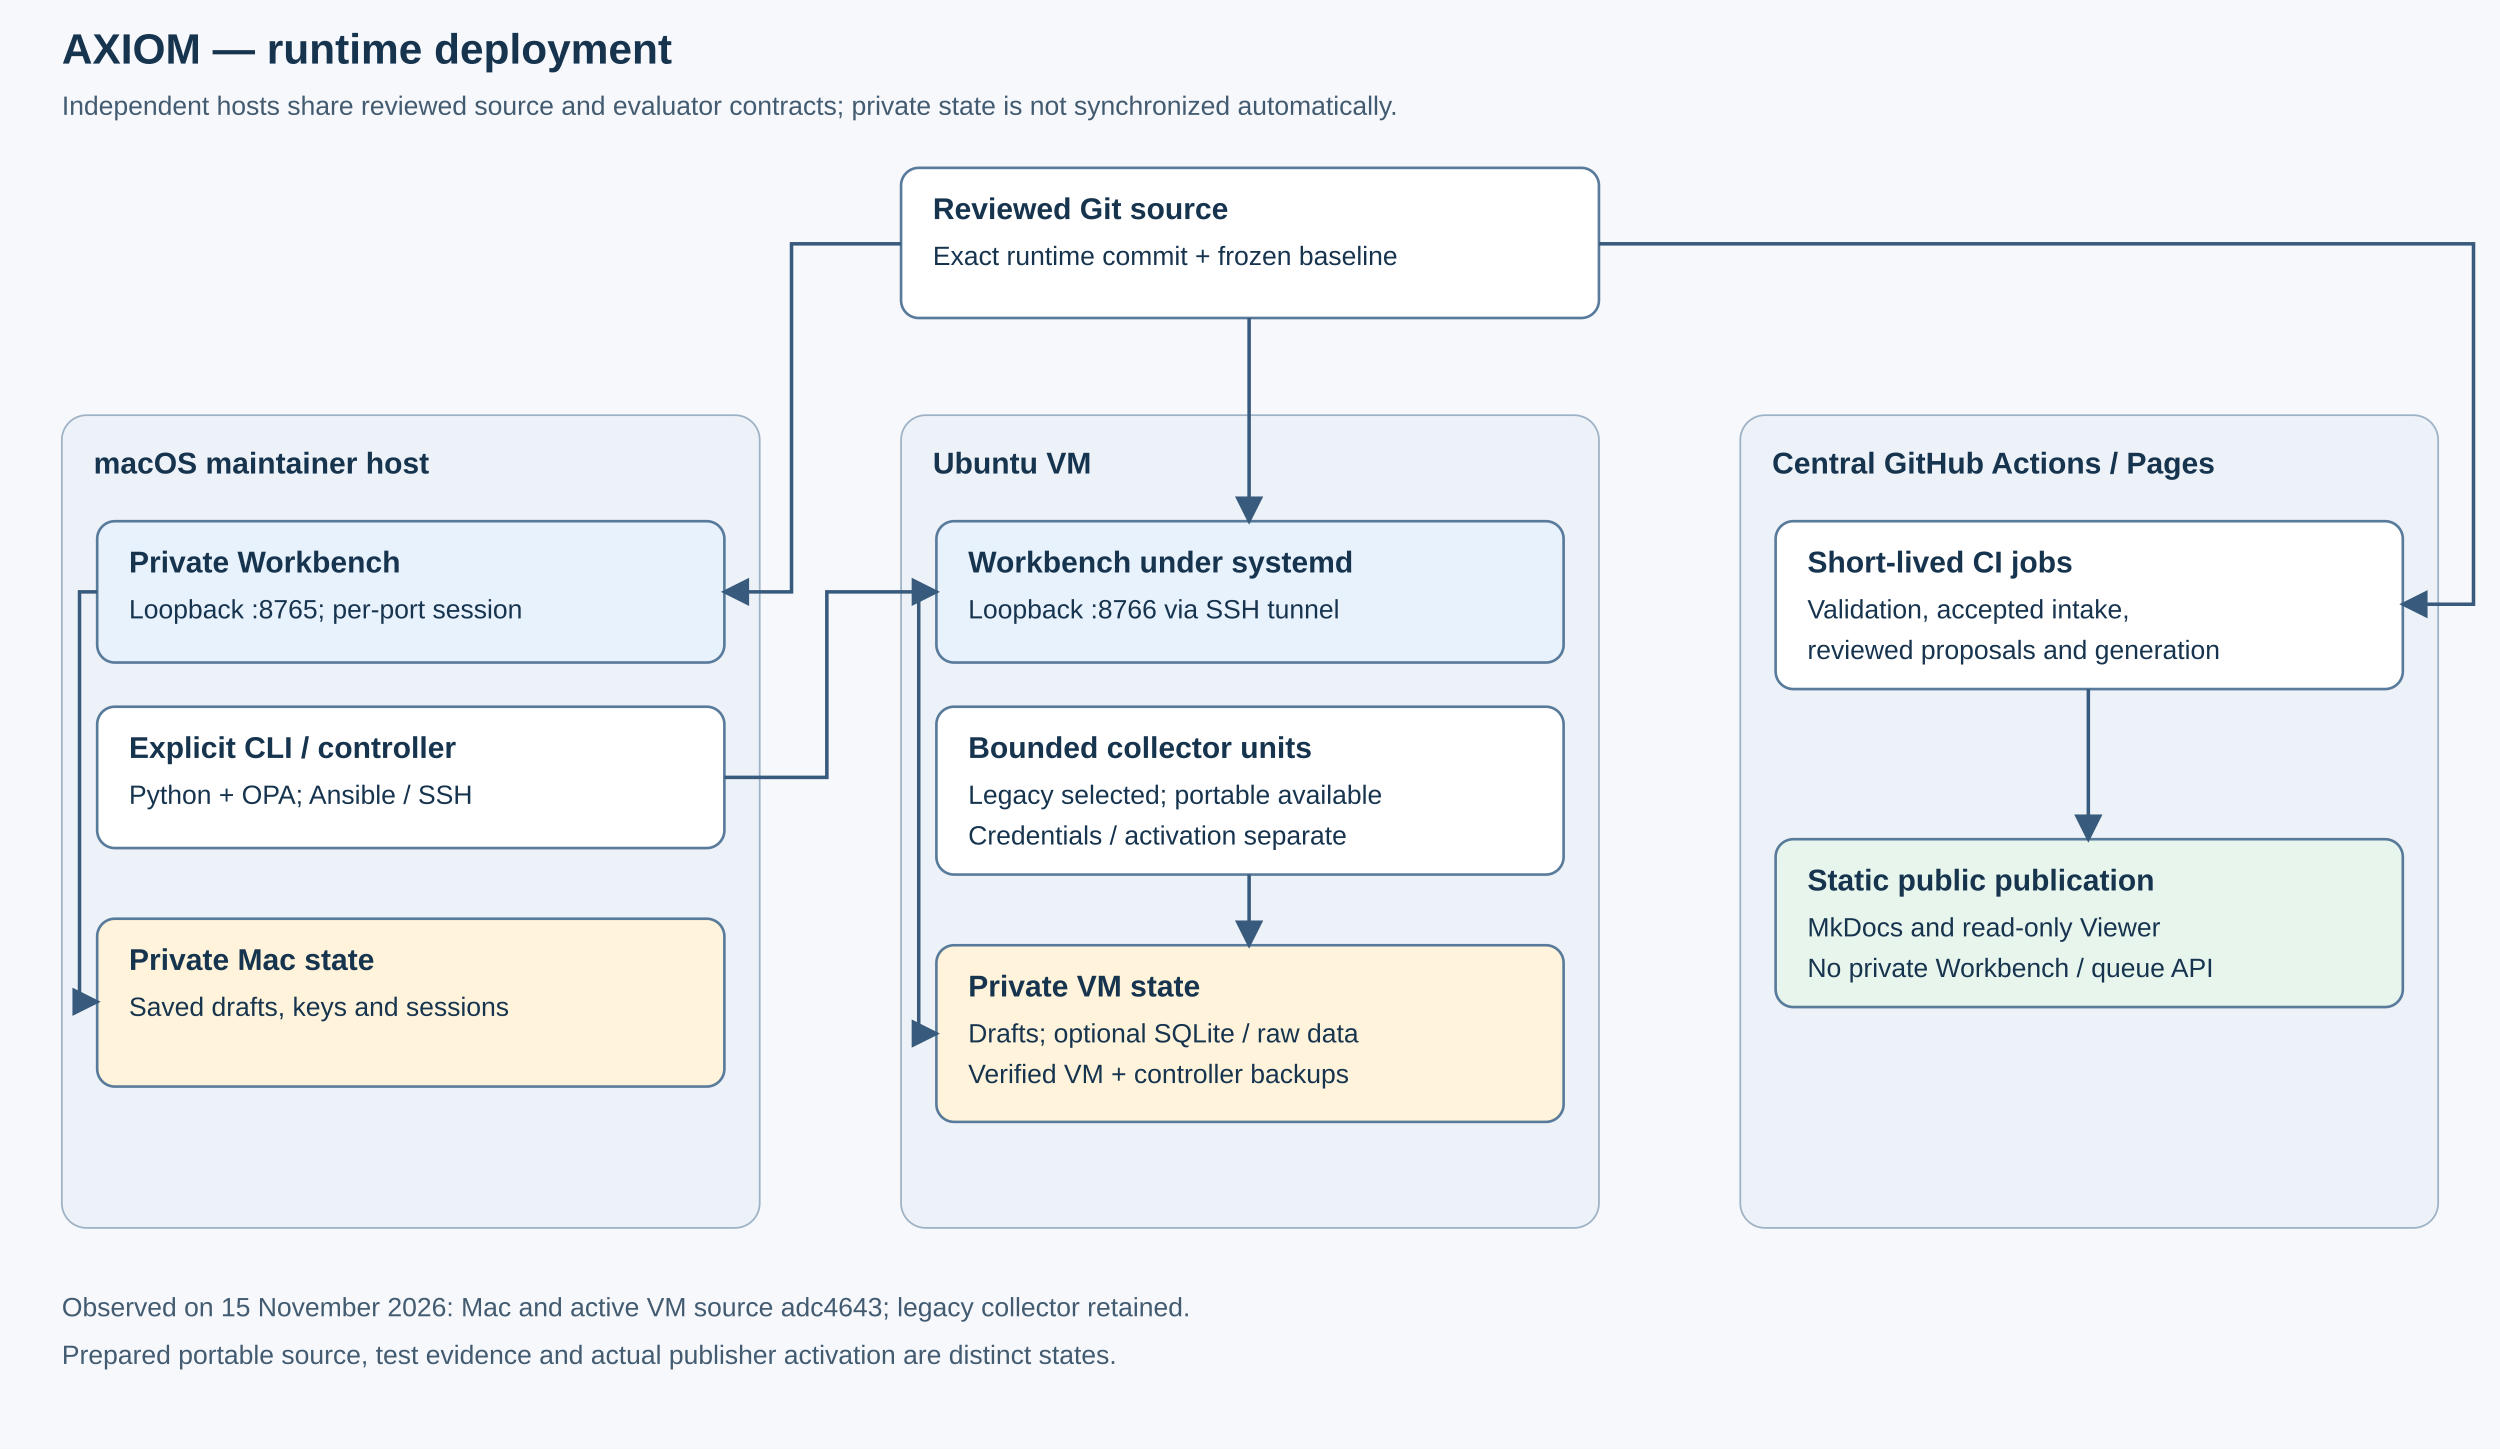
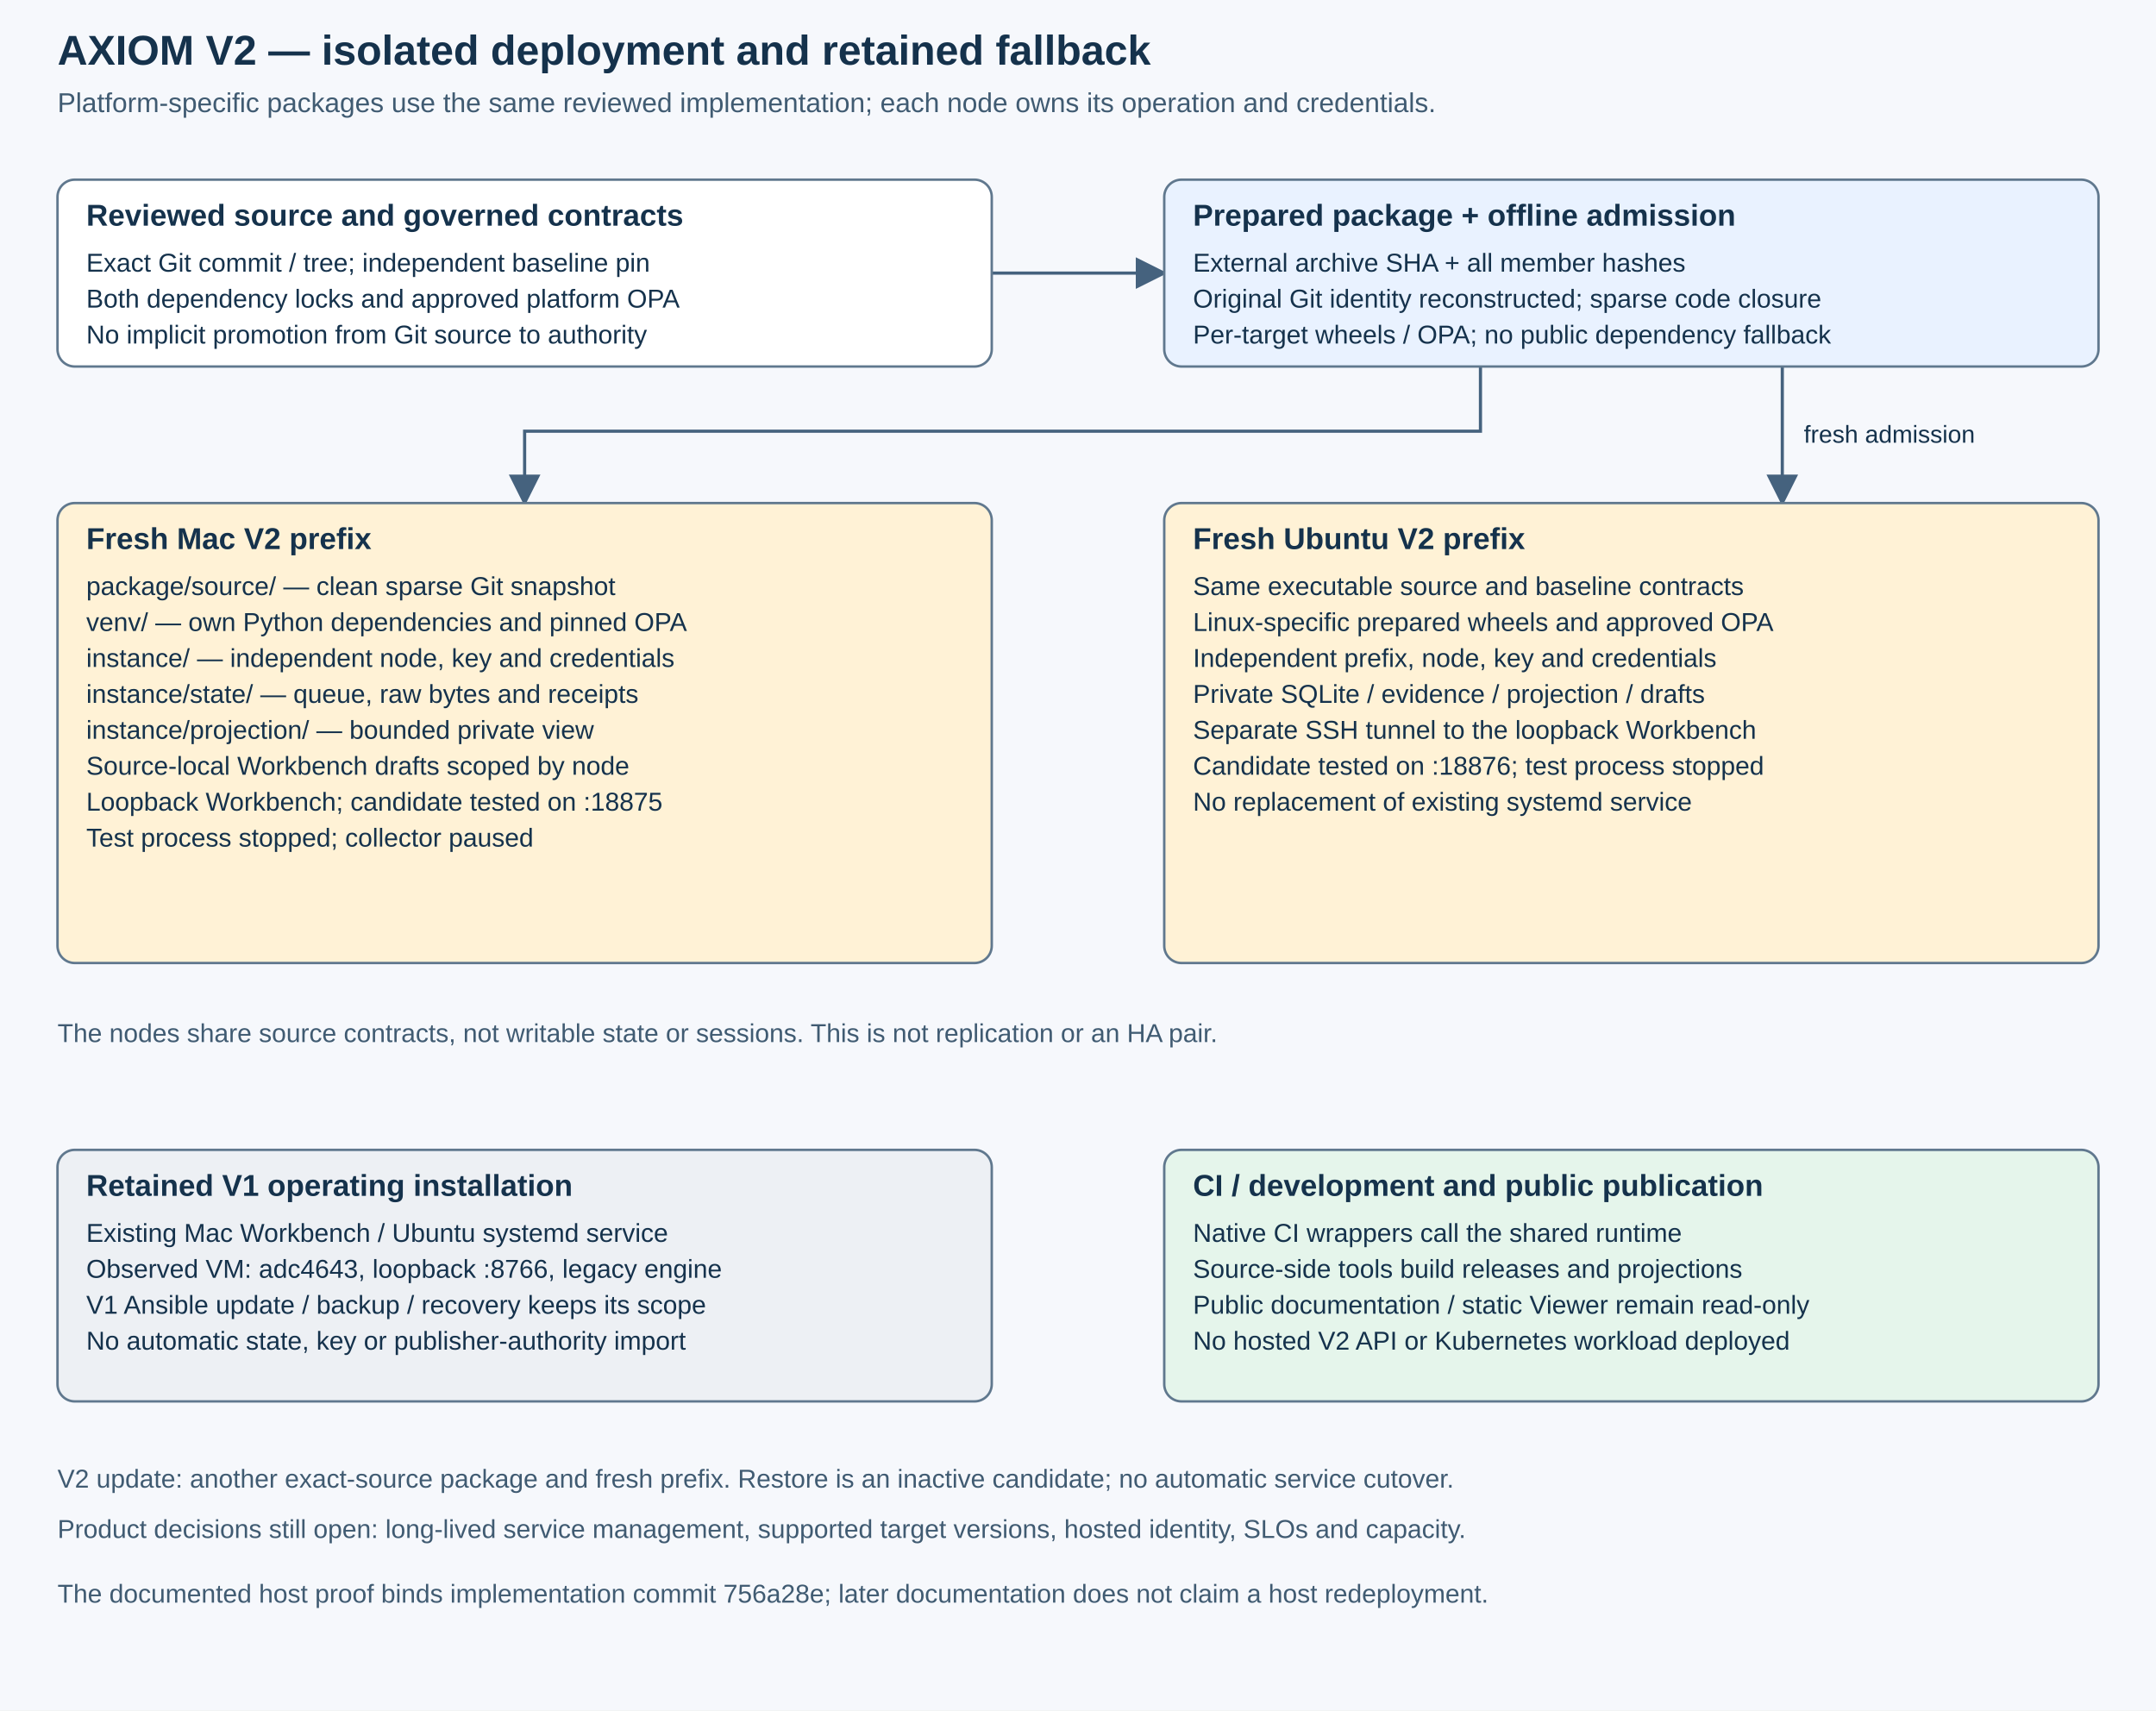
- <svg xmlns="http://www.w3.org/2000/svg" viewBox="0 0 1415 820" role="img" aria-labelledby="title desc">
+ <svg xmlns="http://www.w3.org/2000/svg" viewBox="0 0 1500 1190" role="img" aria-labelledby="title desc">
  <defs>
-     <marker id="arrow" markerWidth="8" markerHeight="8" refX="7" refY="4" orient="auto-start-reverse">
-       <path d="M0 0L8 4L0 8Z" fill="#385a7c" />
+     <marker id="arrow" markerWidth="10" markerHeight="10" refX="9" refY="5" orient="auto">
+       <path d="M0 0L10 5L0 10Z" fill="#45627e" />
    </marker>
  </defs>
-   <rect width="1415" height="820" fill="#f6f8fc" />
-   <style>text{font-family:Arial,Helvetica,sans-serif;fill:#17344f}.title{font-size:24px;font-weight:700}.subtitle{font-size:15px;fill:#425b70}.label{font-size:17px;font-weight:700}.body{font-size:15px}.edge{fill:none;stroke:#385a7c;stroke-width:2;marker-end:url(#arrow)}.box{fill:white;stroke:#597b9b;stroke-width:1.5;rx:10}.core{fill:#e8f2fd}.private{fill:#fff4db}.public{fill:#e7f5ed}</style>
-   <text x="35" y="36" class="title">AXIOM — runtime deployment</text>
-   <text x="35" y="65" class="subtitle">Independent hosts share reviewed source and evaluator contracts; private state is not synchronized automatically.</text>
-   <rect x="510" y="95" width="395" height="85" class="box " />
-   <text x="528" y="124" class="label">Reviewed Git source</text>
-   <text x="528" y="150" class="body">Exact runtime commit + frozen baseline</text>
-   <rect x="35" y="235" width="395" height="460" rx="14" fill="#edf2f8" stroke="#9eb2c6" />
-   <text x="53" y="268" class="label">macOS maintainer host</text>
-   <rect x="510" y="235" width="395" height="460" rx="14" fill="#edf2f8" stroke="#9eb2c6" />
-   <text x="528" y="268" class="label">Ubuntu VM</text>
-   <rect x="985" y="235" width="395" height="460" rx="14" fill="#edf2f8" stroke="#9eb2c6" />
-   <text x="1003" y="268" class="label">Central GitHub Actions / Pages</text>
-   <rect x="55" y="295" width="355" height="80" class="box core" />
-   <text x="73" y="324" class="label">Private Workbench</text>
-   <text x="73" y="350" class="body">Loopback :8765; per-port session</text>
-   <rect x="55" y="400" width="355" height="80" class="box " />
-   <text x="73" y="429" class="label">Explicit CLI / controller</text>
-   <text x="73" y="455" class="body">Python + OPA; Ansible / SSH</text>
-   <rect x="55" y="520" width="355" height="95" class="box private" />
-   <text x="73" y="549" class="label">Private Mac state</text>
-   <text x="73" y="575" class="body">Saved drafts, keys and sessions</text>
-   <rect x="530" y="295" width="355" height="80" class="box core" />
-   <text x="548" y="324" class="label">Workbench under systemd</text>
-   <text x="548" y="350" class="body">Loopback :8766 via SSH tunnel</text>
-   <rect x="530" y="400" width="355" height="95" class="box " />
-   <text x="548" y="429" class="label">Bounded collector units</text>
-   <text x="548" y="455" class="body">Legacy selected; portable available</text>
-   <text x="548" y="478" class="body">Credentials / activation separate</text>
-   <rect x="530" y="535" width="355" height="100" class="box private" />
-   <text x="548" y="564" class="label">Private VM state</text>
-   <text x="548" y="590" class="body">Drafts; optional SQLite / raw data</text>
-   <text x="548" y="613" class="body">Verified VM + controller backups</text>
-   <rect x="1005" y="295" width="355" height="95" class="box " />
-   <text x="1023" y="324" class="label">Short-lived CI jobs</text>
-   <text x="1023" y="350" class="body">Validation, accepted intake,</text>
-   <text x="1023" y="373" class="body">reviewed proposals and generation</text>
-   <rect x="1005" y="475" width="355" height="95" class="box public" />
-   <text x="1023" y="504" class="label">Static public publication</text>
-   <text x="1023" y="530" class="body">MkDocs and read-only Viewer</text>
-   <text x="1023" y="553" class="body">No private Workbench / queue API</text>
-   <path d="M510 138H448V335H410" class="edge" />
-   <path d="M707 180V295" class="edge" />
-   <path d="M905 138H1400V342H1360" class="edge" />
-   <path d="M55 335H45V567H55" class="edge" />
-   <path d="M530 335H520V585H530" class="edge" />
-   <path d="M707 495V535" class="edge" />
-   <path d="M1182 390V475" class="edge" />
-   <path d="M410 440H468V335H530" class="edge" />
-   <text x="35" y="745" class="subtitle">Observed on 15 November 2026: Mac and active VM source adc4643; legacy collector retained.</text>
-   <text x="35" y="772" class="subtitle">Prepared portable source, test evidence and actual publisher activation are distinct states.</text>
+   <style>text{font-family:Arial,Helvetica,sans-serif;fill:#15324c}.title{font-size:29px;font-weight:700}.subtitle{font-size:19px;fill:#405b72}.label{font-size:21px;font-weight:700}.body{font-size:18px}.note{font-size:18px;fill:#405b72}.edge-label{font-size:17px;paint-order:stroke;stroke:#f6f8fc;stroke-width:6px;stroke-linejoin:round}.edge{fill:none;stroke:#45627e;stroke-width:2.2;marker-end:url(#arrow)}</style>
+   <rect width="1500" height="1190" fill="#f6f8fc" />
+   <text x="40" y="45" class="title">AXIOM V2 — isolated deployment and retained fallback</text>
+   <text x="40" y="78" class="subtitle">Platform-specific packages use the same reviewed implementation; each node owns its operation and credentials.</text>
+   <polyline points="690,190 810,190" class="edge" />
+   <polyline points="1030,255 1030,300 365,300 365,350" class="edge" />
+   <polyline points="1240,255 1240,350" class="edge" />
+   <text x="1255" y="308" class="edge-label">fresh admission</text>
+   <rect x="40" y="125" width="650" height="130" rx="12" fill="#fff" stroke="#60788e" stroke-width="1.7" />
+   <text x="60" y="157" class="label">Reviewed source and governed contracts</text>
+   <text x="60" y="189" class="body">Exact Git commit / tree; independent baseline pin</text>
+   <text x="60" y="214" class="body">Both dependency locks and approved platform OPA</text>
+   <text x="60" y="239" class="body">No implicit promotion from Git source to authority</text>
+   <rect x="810" y="125" width="650" height="130" rx="12" fill="#e9f2ff" stroke="#60788e" stroke-width="1.7" />
+   <text x="830" y="157" class="label">Prepared package + offline admission</text>
+   <text x="830" y="189" class="body">External archive SHA + all member hashes</text>
+   <text x="830" y="214" class="body">Original Git identity reconstructed; sparse code closure</text>
+   <text x="830" y="239" class="body">Per-target wheels / OPA; no public dependency fallback</text>
+   <rect x="40" y="350" width="650" height="320" rx="12" fill="#fff2d6" stroke="#60788e" stroke-width="1.7" />
+   <text x="60" y="382" class="label">Fresh Mac V2 prefix</text>
+   <text x="60" y="414" class="body">package/source/ — clean sparse Git snapshot</text>
+   <text x="60" y="439" class="body">venv/ — own Python dependencies and pinned OPA</text>
+   <text x="60" y="464" class="body">instance/ — independent node, key and credentials</text>
+   <text x="60" y="489" class="body">instance/state/ — queue, raw bytes and receipts</text>
+   <text x="60" y="514" class="body">instance/projection/ — bounded private view</text>
+   <text x="60" y="539" class="body">Source-local Workbench drafts scoped by node</text>
+   <text x="60" y="564" class="body">Loopback Workbench; candidate tested on :18875</text>
+   <text x="60" y="589" class="body">Test process stopped; collector paused</text>
+   <rect x="810" y="350" width="650" height="320" rx="12" fill="#fff2d6" stroke="#60788e" stroke-width="1.7" />
+   <text x="830" y="382" class="label">Fresh Ubuntu V2 prefix</text>
+   <text x="830" y="414" class="body">Same executable source and baseline contracts</text>
+   <text x="830" y="439" class="body">Linux-specific prepared wheels and approved OPA</text>
+   <text x="830" y="464" class="body">Independent prefix, node, key and credentials</text>
+   <text x="830" y="489" class="body">Private SQLite / evidence / projection / drafts</text>
+   <text x="830" y="514" class="body">Separate SSH tunnel to the loopback Workbench</text>
+   <text x="830" y="539" class="body">Candidate tested on :18876; test process stopped</text>
+   <text x="830" y="564" class="body">No replacement of existing systemd service</text>
+   <rect x="40" y="800" width="650" height="175" rx="12" fill="#edf0f4" stroke="#60788e" stroke-width="1.7" />
+   <text x="60" y="832" class="label">Retained V1 operating installation</text>
+   <text x="60" y="864" class="body">Existing Mac Workbench / Ubuntu systemd service</text>
+   <text x="60" y="889" class="body">Observed VM: adc4643, loopback :8766, legacy engine</text>
+   <text x="60" y="914" class="body">V1 Ansible update / backup / recovery keeps its scope</text>
+   <text x="60" y="939" class="body">No automatic state, key or publisher-authority import</text>
+   <rect x="810" y="800" width="650" height="175" rx="12" fill="#e5f5eb" stroke="#60788e" stroke-width="1.7" />
+   <text x="830" y="832" class="label">CI / development and public publication</text>
+   <text x="830" y="864" class="body">Native CI wrappers call the shared runtime</text>
+   <text x="830" y="889" class="body">Source-side tools build releases and projections</text>
+   <text x="830" y="914" class="body">Public documentation / static Viewer remain read-only</text>
+   <text x="830" y="939" class="body">No hosted V2 API or Kubernetes workload deployed</text>
+   <text x="40" y="725" class="note">The nodes share source contracts, not writable state or sessions. This is not replication or an HA pair.</text>
+   <text x="40" y="1035" class="note">V2 update: another exact-source package and fresh prefix. Restore is an inactive candidate; no automatic service cutover.</text>
+   <text x="40" y="1070" class="note">Product decisions still open: long-lived service management, supported target versions, hosted identity, SLOs and capacity.</text>
+   <text x="40" y="1115" class="note">The documented host proof binds implementation commit 756a28e; later documentation does not claim a host redeployment.</text>
</svg>
